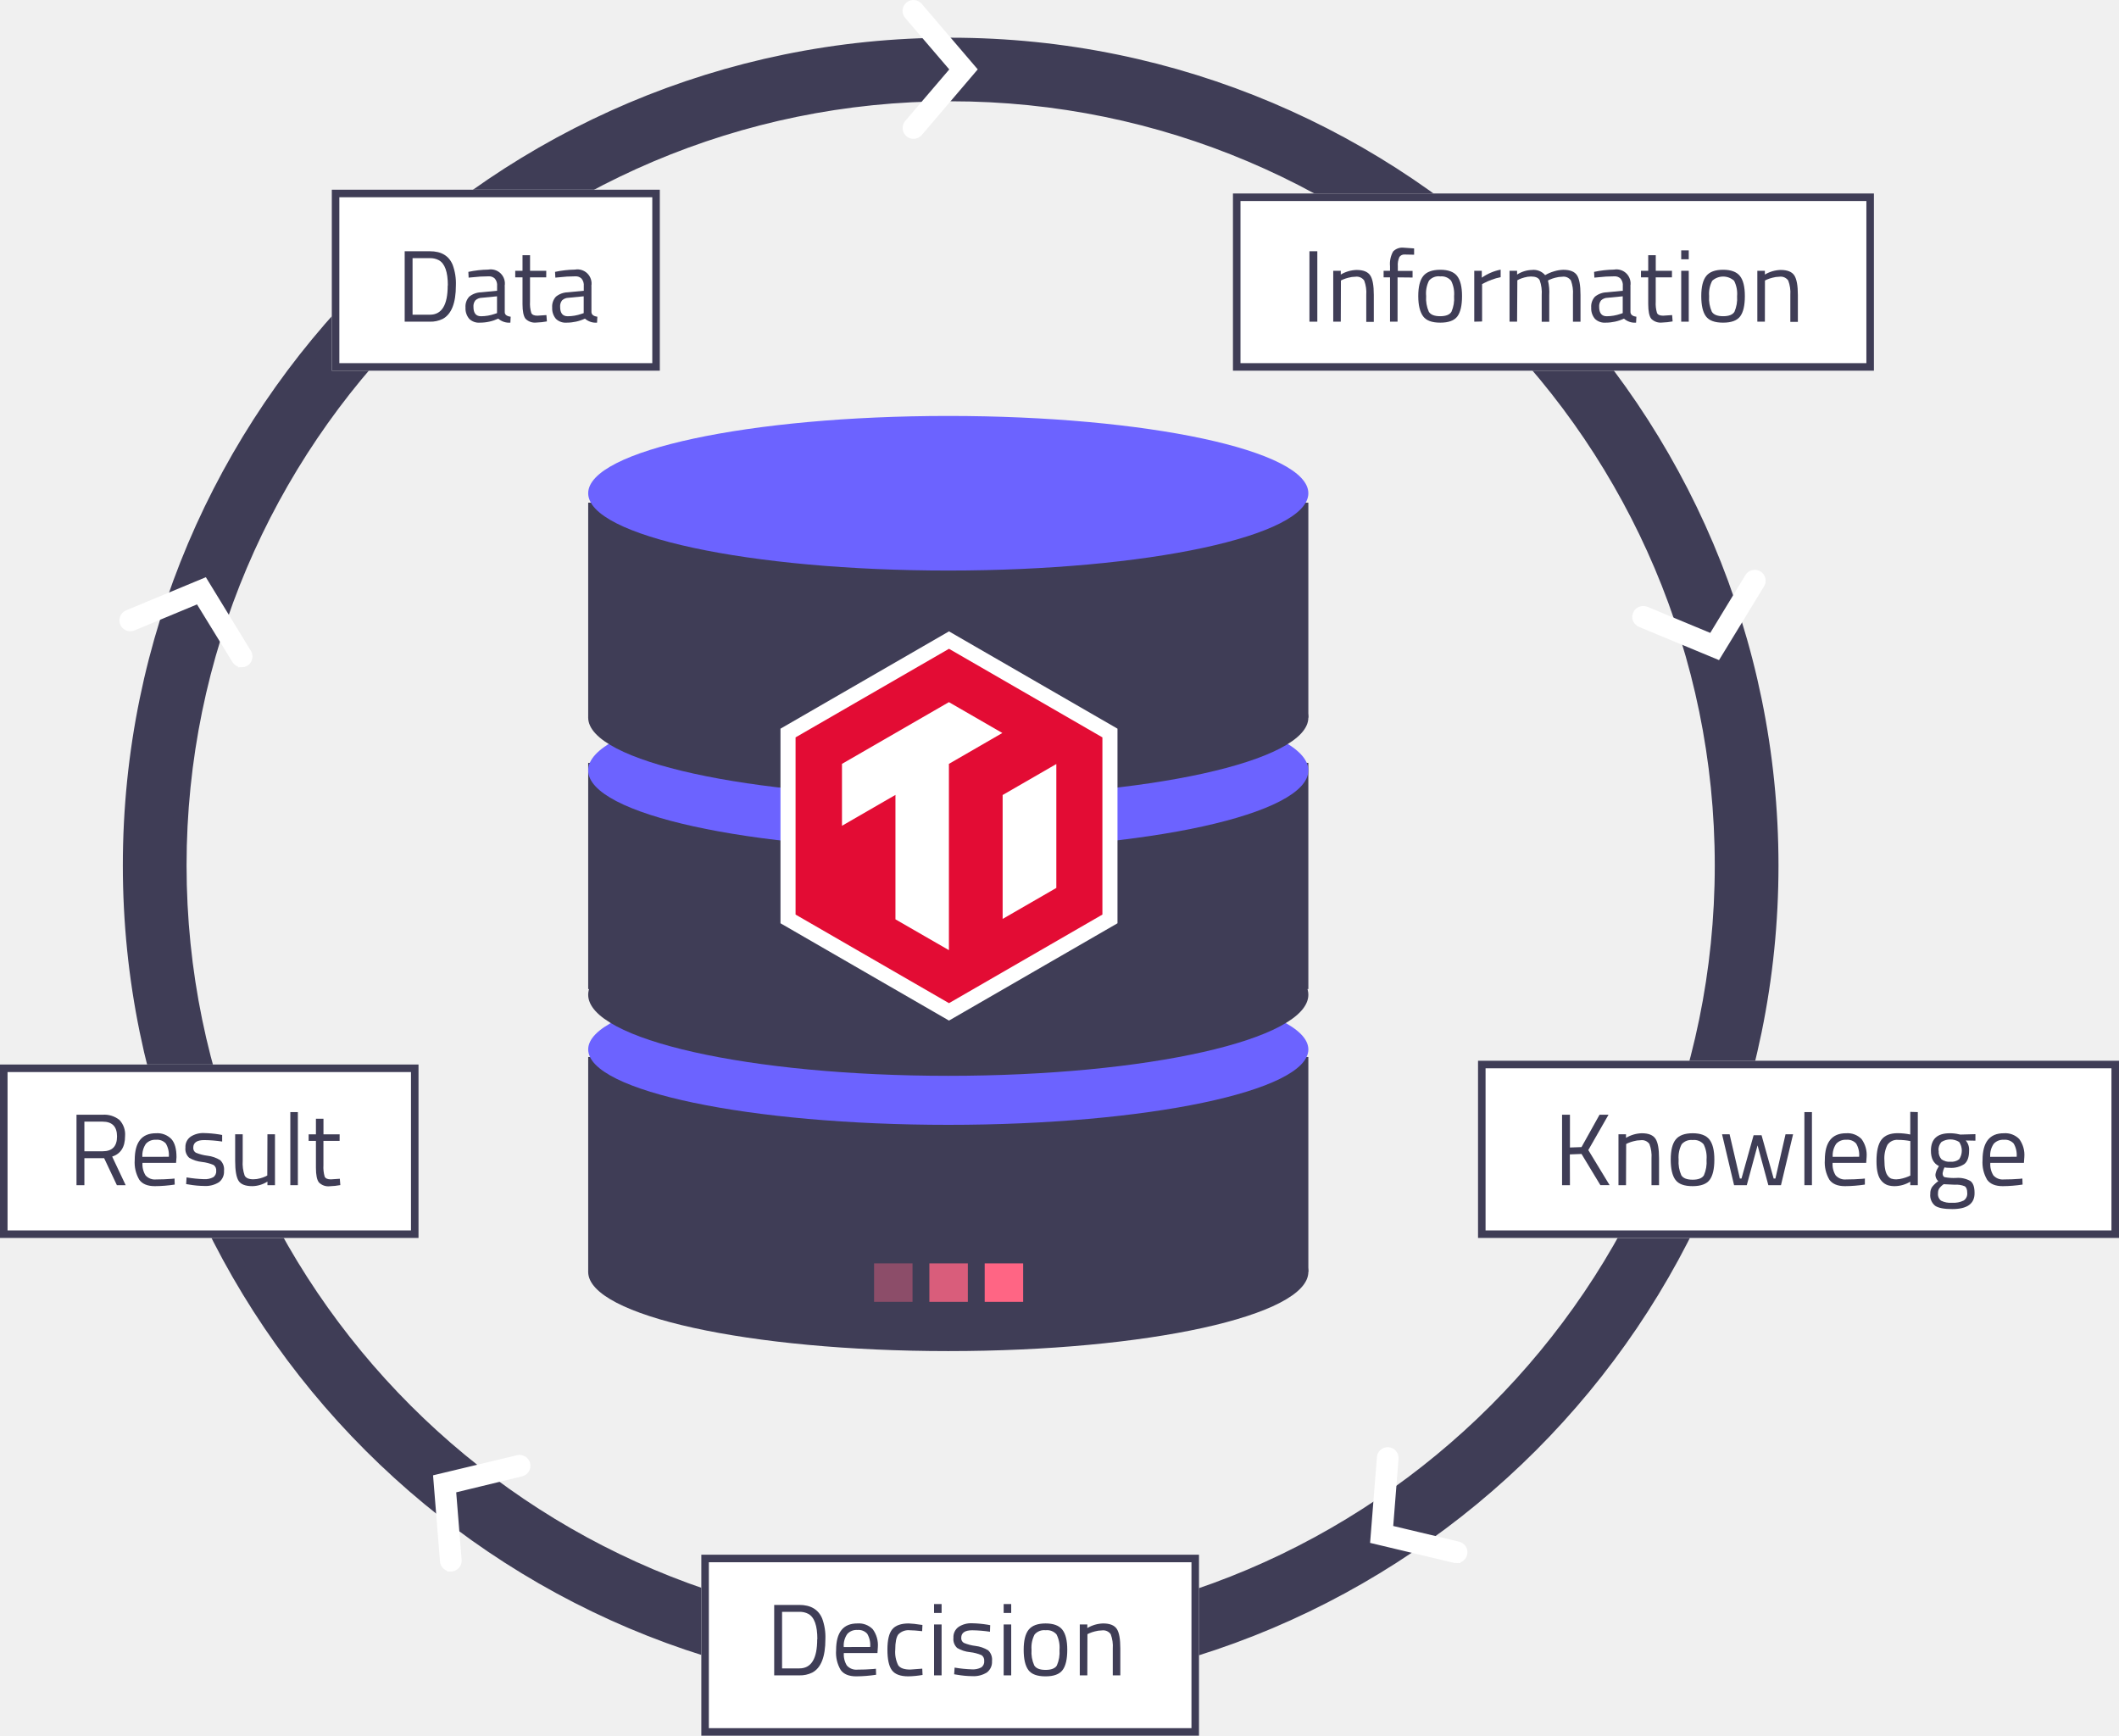
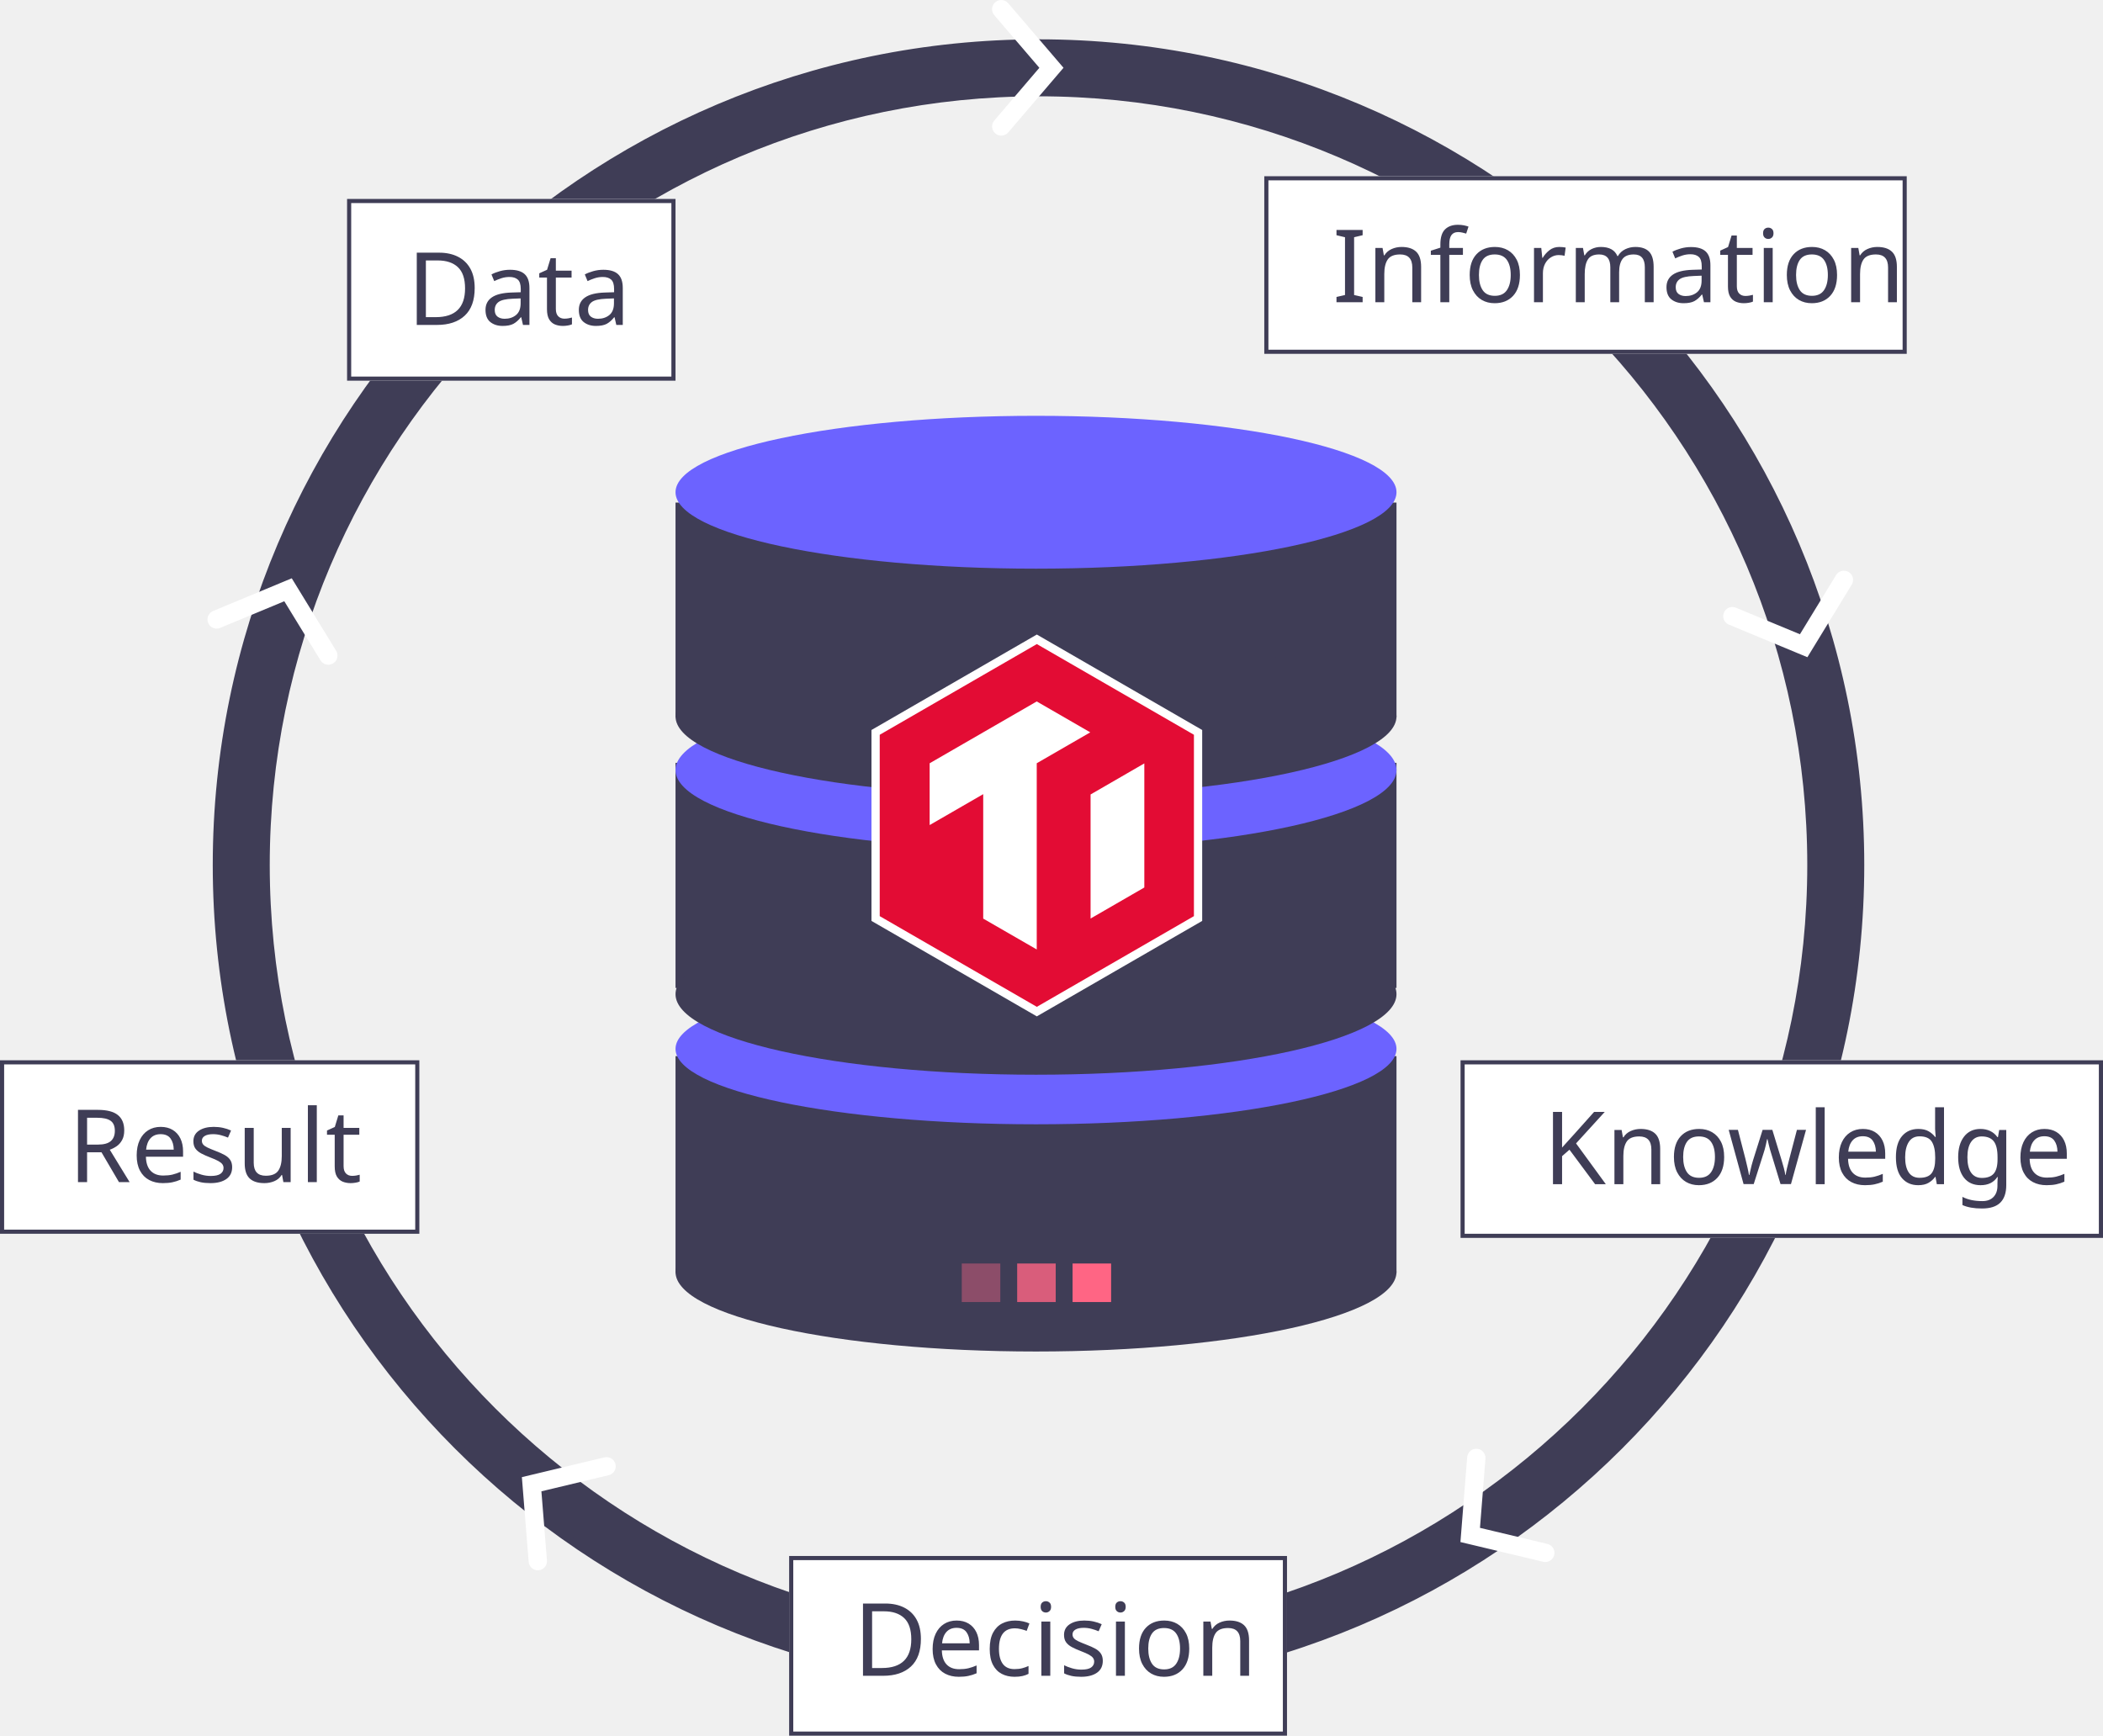
- <svg xmlns="http://www.w3.org/2000/svg" viewBox="0 0 562 460.31">
-   <defs>
-     <style>.cls-1,.cls-6{fill:#3f3d56;}.cls-1,.cls-4{stroke:#3f3d56;}.cls-1,.cls-12{stroke-width:4px;}.cls-11,.cls-2,.cls-3{fill:#fff;}.cls-11,.cls-12,.cls-2{stroke:#fff;}.cls-2,.cls-4{stroke-width:2px;}.cls-4{fill:none;}.cls-10,.cls-5,.cls-8{isolation:isolate;}.cls-7{fill:#6c63ff;}.cls-10,.cls-8,.cls-9{fill:#ff6584;}.cls-8{opacity:0.8;}.cls-10{opacity:0.4;}.cls-11{stroke-width:0.5px;}.cls-12{fill:#e30c34;}</style>
-   </defs>
-   <g id="Layer_2" data-name="Layer 2">
-     <g id="Layer_1-2" data-name="Layer 1">
-       <g id="Group_2138" data-name="Group 2138">
-         <path id="Path_10107" data-name="Path 10107" class="cls-1" d="M252.14,447.07c-120,0-217.56-97.6-217.56-217.56S132.17,12,252.14,12s217.55,97.6,217.55,217.55S372.1,447.07,252.14,447.07Zm0-422.21c-112.85,0-204.66,91.8-204.66,204.65s91.81,204.66,204.66,204.66,204.65-91.81,204.65-204.66S365,24.86,252.14,24.86Z" />
-         <path id="Path_10245" data-name="Path 10245" class="cls-2" d="M242.28,35.82a1.88,1.88,0,0,1-1.43-3.1l12.23-14.31L240.83,4.11a1.88,1.88,0,1,1,2.86-2.45h0L258,18.4,243.71,35.16A1.86,1.86,0,0,1,242.28,35.82Z" />
-         <path id="Path_10246" data-name="Path 10246" class="cls-2" d="M386.33,413.56a1.65,1.65,0,0,1-.44-.05l-21.45-5.11,1.75-22a1.88,1.88,0,0,1,3.74.3l-1.48,18.77,18.32,4.36a1.89,1.89,0,0,1-.44,3.72Z" />
-         <path id="Path_10247" data-name="Path 10247" class="cls-2" d="M119.56,415.76a1.88,1.88,0,0,1-1.87-1.73l-1.77-22,21.44-5.13a1.88,1.88,0,0,1,.88,3.66L119.93,395l1.51,18.77a1.89,1.89,0,0,1-1.73,2h-.15Z" />
-         <g id="Group_2042" data-name="Group 2042">
-           <path id="Path_10344" data-name="Path 10344" class="cls-2" d="M64.09,175.94a1.88,1.88,0,0,1-1.6-.9l-9.83-16-17.39,7.23a1.88,1.88,0,0,1-1.44-3.48h0l20.36-8.46,11.5,18.8a1.88,1.88,0,0,1-1.6,2.86Z" />
+ <svg xmlns="http://www.w3.org/2000/svg" width="1018" height="840.311" viewBox="0 0 1018 840.311">
+   <g id="Group_2379" data-name="Group 2379" transform="translate(-1162.281 -7879.689)">
+     <g id="Group_2355" data-name="Group 2355" transform="translate(1162 7880.691)">
+       <g id="Group_2092" data-name="Group 2092" transform="translate(0 0)">
+         <g id="Group_2059" data-name="Group 2059" transform="translate(101.77 0)">
+           <path id="Path_10107" data-name="Path 10107" d="M2606.849,986.446c-219.307,0-397.723-178.419-397.723-397.729S2387.542,190.99,2606.849,190.99s397.726,178.419,397.726,397.727S2826.159,986.446,2606.849,986.446Zm0-771.866c-206.3,0-374.133,167.838-374.133,374.137s167.838,374.14,374.133,374.14,374.136-167.838,374.136-374.14S2813.148,214.58,2606.849,214.58Z" transform="translate(-2205.628 -170.957)" fill="#3f3d56" stroke="#3f3d56" stroke-width="4" />
+           <path id="Path_10245" data-name="Path 10245" d="M2342.489,247.724a3.436,3.436,0,0,1-2.615-5.672l22.358-26.156-22.394-26.142a3.442,3.442,0,0,1,5.231-4.475l26.217,30.611L2345.1,246.522A3.44,3.44,0,0,1,2342.489,247.724Z" transform="translate(-1959.281 -184.074)" fill="#fff" stroke="#fff" stroke-width="2" />
+           <path id="Path_10246" data-name="Path 10246" d="M2457.322,479.022a3.488,3.488,0,0,1-.8-.1l-39.211-9.35L2420.5,429.4a3.438,3.438,0,1,1,6.854.542l-2.714,34.307,33.487,7.986a3.441,3.441,0,0,1-.8,6.787Z" transform="translate(-1810.782 275.211)" fill="#fff" stroke="#fff" stroke-width="2" />
+           <path id="Path_10247" data-name="Path 10247" d="M2267.111,480.439a3.441,3.441,0,0,1-3.424-3.163l-3.224-40.182,39.194-9.388a3.439,3.439,0,0,1,1.6,6.688l-33.471,8.018,2.754,34.31a3.439,3.439,0,0,1-3.151,3.7C2267.3,480.436,2267.2,480.439,2267.111,480.439Z" transform="translate(-2108.263 277.813)" fill="#fff" stroke="#fff" stroke-width="2" />
+           <g id="Group_2042" data-name="Group 2042" transform="translate(0 280.22)">
+             <path id="Path_10344" data-name="Path 10344" d="M2265.365,320.42a3.428,3.428,0,0,1-2.937-1.642l-17.971-29.351-31.782,13.22a3.439,3.439,0,1,1-2.635-6.352l37.215-15.479,21.037,34.374a3.435,3.435,0,0,1-2.926,5.231Z" transform="translate(-2207.918 -280.815)" fill="#fff" stroke="#fff" stroke-width="2" />
+           </g>
+           <path id="Path_10345" data-name="Path 10345" d="M2500.549,319.092l-37.222-15.439a3.44,3.44,0,1,1,2.636-6.355l31.787,13.185,17.941-29.377a3.442,3.442,0,0,1,5.875,3.589Z" transform="translate(-1727.537 -3.169)" fill="#fff" stroke="#fff" stroke-width="2" />
        </g>
-         <path id="Path_10345" data-name="Path 10345" class="cls-2" d="M455.51,173.81l-20.36-8.45a1.88,1.88,0,1,1,1.37-3.5l.07,0L454,169.1,463.79,153a1.88,1.88,0,0,1,3.21,2h0Z" />
-         <g id="Group_2137" data-name="Group 2137">
-           <g id="Rectangle_2567" data-name="Rectangle 2567">
-             <rect class="cls-3" x="88" y="50.31" width="87" height="48" />
-             <rect class="cls-4" x="89" y="51.31" width="85" height="46" />
+         <g id="Group_2060" data-name="Group 2060" transform="translate(168.19 95.629)">
+           <g id="Rectangle_2567" data-name="Rectangle 2567" transform="translate(0.091 -0.32)" fill="#fff" stroke="#3f3d56" stroke-width="2">
+             <rect width="159" height="88" stroke="none" />
+             <rect x="1" y="1" width="157" height="86" fill="none" />
          </g>
-           <g id="Data" class="cls-5">
-             <g class="cls-5">
-               <path class="cls-6" d="M114,85.31h-6.67V66.63H114c3.05,0,5.06,1.2,6.06,3.61a14.22,14.22,0,0,1,.85,5.46q0,7-3.5,8.88A7.28,7.28,0,0,1,114,85.31Zm4.78-9.61q0-5.39-2.4-6.7a4.84,4.84,0,0,0-2.38-.54h-4.58v15H114Q118.75,83.48,118.74,75.7Z" />
-               <path class="cls-6" d="M133.87,75.88V82.8c0,.67.58,1.07,1.57,1.19l-.08,1.58a4.35,4.35,0,0,1-3.21-1.07,11.55,11.55,0,0,1-4.86,1.07,3.67,3.67,0,0,1-2.83-1,4.27,4.27,0,0,1-1-3,3.82,3.82,0,0,1,1-2.9,5.2,5.2,0,0,1,3.13-1.15l4.25-.41V75.88a2.67,2.67,0,0,0-.6-2,2.16,2.16,0,0,0-1.62-.6,38.68,38.68,0,0,0-4.48.27l-.85.08-.07-1.53a26.82,26.82,0,0,1,5.26-.6,3.75,3.75,0,0,1,4.37,4.34Zm-8.3,5.51c0,1.66.68,2.48,2,2.48a11.17,11.17,0,0,0,3.63-.62l.62-.21V78.58l-4,.39a2.56,2.56,0,0,0-1.75.7A2.46,2.46,0,0,0,125.57,81.39Z" />
-               <path class="cls-6" d="M144.87,73.56h-4.3V80a8.57,8.57,0,0,0,.34,3c.22.48.76.72,1.61.72l2.4-.16.13,1.68a18.17,18.17,0,0,1-2.75.3,3.51,3.51,0,0,1-2.92-1c-.53-.68-.8-2-.8-3.91V73.56h-1.93V71.81h1.93V67.68h2v4.13h4.3Z" />
-               <path class="cls-6" d="M156.86,75.88V82.8c.06.67.58,1.07,1.57,1.19l-.08,1.58a4.35,4.35,0,0,1-3.21-1.07,11.54,11.54,0,0,1-4.85,1.07,3.69,3.69,0,0,1-2.84-1,4.27,4.27,0,0,1-1-3,3.81,3.81,0,0,1,1-2.9,5.2,5.2,0,0,1,3.13-1.15l4.25-.41V75.88a2.67,2.67,0,0,0-.6-2,2.16,2.16,0,0,0-1.62-.6,38.82,38.82,0,0,0-4.48.27l-.84.08-.08-1.53a26.82,26.82,0,0,1,5.26-.6,3.75,3.75,0,0,1,4.37,4.34Zm-8.3,5.51c0,1.66.68,2.48,2,2.48a11.17,11.17,0,0,0,3.63-.62l.62-.21V78.58l-4,.39a2.56,2.56,0,0,0-1.75.7A2.46,2.46,0,0,0,148.56,81.39Z" />
+           <text id="Data" transform="translate(29.091 60.68)" fill="#3f3d56" font-size="49" font-family="Titillium Web">
+             <tspan x="0" y="0">Data</tspan>
+           </text>
+         </g>
+         <g id="Group_2067" data-name="Group 2067" transform="translate(612.431 84.66)">
+           <g id="Rectangle_2567-2" data-name="Rectangle 2567" transform="translate(-0.15 -0.351)" fill="#fff" stroke="#3f3d56" stroke-width="2">
+             <rect width="311" height="86" stroke="none" />
+             <rect x="1" y="1" width="309" height="84" fill="none" />
+           </g>
+           <text id="Information" transform="translate(32.85 60.649)" fill="#3f3d56" font-size="49" font-family="Titillium Web">
+             <tspan x="0" y="0">Information</tspan>
+           </text>
+         </g>
+         <g id="Group_2069" data-name="Group 2069" transform="translate(382.084 751.936)">
+           <g id="Rectangle_2568" data-name="Rectangle 2568" transform="translate(0.197 0.373)" fill="#fff" stroke="#3f3d56" stroke-width="2">
+             <rect width="241" height="87" stroke="none" />
+             <rect x="1" y="1" width="239" height="85" fill="none" />
+           </g>
+           <text id="Decision" transform="translate(31.197 58.373)" fill="#3f3d56" font-size="49" font-family="Titillium Web">
+             <tspan x="0" y="0">Decision</tspan>
+           </text>
+         </g>
+         <g id="Group_2091" data-name="Group 2091" transform="translate(0 512.448)">
+           <g id="Rectangle_2569" data-name="Rectangle 2569" transform="translate(0.281 -0.139)" fill="#fff" stroke="#3f3d56" stroke-width="2">
+             <rect width="203" height="84" stroke="none" />
+             <rect x="1" y="1" width="201" height="82" fill="none" />
+           </g>
+           <text id="Result" transform="translate(33.281 58.861)" fill="#3f3d56" font-size="49" font-family="Titillium Web">
+             <tspan x="0" y="0">Result</tspan>
+           </text>
+         </g>
+         <g id="Group_2088" data-name="Group 2088" transform="translate(327.241 199.833)">
+           <g id="Group_2072" data-name="Group 2072" transform="translate(0 0)">
+             <g id="Group_2070" data-name="Group 2070" transform="translate(0)">
+               <g id="Group_1275" data-name="Group 1275">
+                 <rect id="Rectangle_2036" data-name="Rectangle 2036" width="349" height="105" transform="translate(0.04 310.476)" fill="#3f3d56" />
+                 <ellipse id="Ellipse_223" data-name="Ellipse 223" cx="174.5" cy="36.5" rx="174.5" ry="36.5" transform="translate(0.04 270.476)" fill="#6c63ff" />
+                 <ellipse id="Ellipse_224" data-name="Ellipse 224" cx="174.5" cy="38.5" rx="174.5" ry="38.5" transform="translate(0.04 376.476)" fill="#3f3d56" />
+                 <rect id="Rectangle_2036-2" data-name="Rectangle 2036" width="349" height="109" transform="translate(0.04 168.476)" fill="#3f3d56" />
+                 <ellipse id="Ellipse_223-2" data-name="Ellipse 223" cx="174.5" cy="38.5" rx="174.5" ry="38.5" transform="translate(0.04 133.476)" fill="#6c63ff" />
+                 <ellipse id="Ellipse_224-2" data-name="Ellipse 224" cx="174.5" cy="39" rx="174.5" ry="39" transform="translate(0.04 241.476)" fill="#3f3d56" />
+                 <rect id="Rectangle_2036-3" data-name="Rectangle 2036" width="349" height="104" transform="translate(0.04 42.476)" fill="#3f3d56" />
+                 <ellipse id="Ellipse_223-3" data-name="Ellipse 223" cx="174.5" cy="37" rx="174.5" ry="37" transform="translate(0.04 0.476)" fill="#6c63ff" />
+                 <ellipse id="Ellipse_224-3" data-name="Ellipse 224" cx="174.5" cy="38.5" rx="174.5" ry="38.5" transform="translate(0.04 107.476)" fill="#3f3d56" />
+               </g>
+               <g id="Group_1276" data-name="Group 1276" transform="translate(138.604 142.089)">
+                 <rect id="Rectangle_2037" data-name="Rectangle 2037" width="18.656" height="18.656" transform="translate(26.819)" fill="#ff6584" opacity="0.8" />
+                 <rect id="Rectangle_2038" data-name="Rectangle 2038" width="18.656" height="18.656" transform="translate(53.636)" fill="#ff6584" />
+                 <rect id="Rectangle_2039" data-name="Rectangle 2039" width="18.656" height="18.656" fill="#ff6584" opacity="0.4" />
+               </g>
+               <g id="Group_1278" data-name="Group 1278" transform="translate(138.604 410.873)">
+                 <rect id="Rectangle_2037-2" data-name="Rectangle 2037" width="18.656" height="18.656" transform="translate(26.819 0)" fill="#ff6584" opacity="0.8" />
+                 <rect id="Rectangle_2038-2" data-name="Rectangle 2038" width="18.656" height="18.656" transform="translate(53.636 0)" fill="#ff6584" />
+                 <rect id="Rectangle_2039-2" data-name="Rectangle 2039" width="18.656" height="18.656" transform="translate(0 0)" fill="#ff6584" opacity="0.4" />
+               </g>
+             </g>
+           </g>
+           <g id="Group_2074" data-name="Group 2074" transform="translate(150.275 170.467)">
+             <g id="Group_2073" data-name="Group 2073">
+               <path id="Path_10350" data-name="Path 10350" d="M4676.051,1746.625l-16.263,9.389v9.386l8.133-4.7v18.9l8.13,4.689h0v-28.282l8.128-4.693Z" transform="translate(-4651.66 -1737.238)" fill="#fff" />
+               <path id="Path_10351" data-name="Path 10351" d="M4767.788,1792.849v18.917l8.13-4.694v-18.9l-.011-.007Z" transform="translate(-4735.271 -1769.395)" fill="#fff" />
+               <path id="Path_10352" data-name="Path 10352" d="M4648.244,1761.523l-24.455-14.118v-28.236l24.455-14.117,24.451,14.117v28.236Zm-23.132-14.881L4648.244,1760l23.13-13.355v-26.708l-23.13-13.355-23.132,13.355Z" transform="translate(-4623.789 -1705.052)" fill="#fff" />
+               <path id="Path_10353" data-name="Path 10353" d="M4648.244,1761.523l-24.455-14.118v-28.236l24.455-14.117,24.451,14.117v28.236Zm-23.132-14.881L4648.244,1760l23.13-13.355v-26.708l-23.13-13.355-23.132,13.355Z" transform="translate(-4623.789 -1705.052)" fill="#fff" stroke="#fff" stroke-width="0.5" />
            </g>
          </g>
        </g>
-         <g id="Group_2136" data-name="Group 2136">
-           <g id="Rectangle_2567-2" data-name="Rectangle 2567-2">
-             <rect class="cls-3" x="327" y="51.31" width="170" height="47" />
-             <rect class="cls-4" x="328" y="52.31" width="168" height="45" />
+         <g id="Group_2112" data-name="Group 2112" transform="translate(707.495 512.448)">
+           <g id="Rectangle_2567-3" data-name="Rectangle 2567" transform="translate(-0.214 -0.138)" fill="#fff" stroke="#3f3d56" stroke-width="2">
+             <rect width="311" height="86" stroke="none" />
+             <rect x="1" y="1" width="309" height="84" fill="none" />
          </g>
-           <g id="Information" class="cls-5">
-             <g class="cls-5">
-               <path class="cls-6" d="M347.29,85.31V66.63h2.09V85.31Z" />
-               <path class="cls-6" d="M355.6,85.31h-2V71.81h2v1a8.67,8.67,0,0,1,4.18-1.22c1.8,0,3,.49,3.64,1.46s.94,2.7.94,5.18v7.13h-2V78.23a9.07,9.07,0,0,0-.55-3.84,2.44,2.44,0,0,0-2.36-1,7.15,7.15,0,0,0-1.83.26,10,10,0,0,0-1.47.49l-.51.25Z" />
-               <path class="cls-6" d="M370.66,73.56V85.31h-2V73.56h-1.7V71.81h1.7V70.6a6.73,6.73,0,0,1,.82-3.91,3.4,3.4,0,0,1,2.84-1l2.73.19,0,1.67c-1,0-1.84-.05-2.5-.05a1.55,1.55,0,0,0-1.4.65,5.12,5.12,0,0,0-.42,2.51v1.19h3.91v1.75Z" />
-               <path class="cls-6" d="M376.15,78.53q0-3.7,1.33-5.34T382,71.54c2.09,0,3.58.55,4.45,1.65s1.31,2.87,1.31,5.34-.41,4.26-1.23,5.37-2.34,1.67-4.54,1.67-3.71-.55-4.54-1.67S376.15,81,376.15,78.53Zm2.09,0a8.68,8.68,0,0,0,.71,4.14c.48.79,1.48,1.19,3,1.19s2.52-.39,3-1.17a8.7,8.7,0,0,0,.7-4.14,7.63,7.63,0,0,0-.78-4.09A3.31,3.31,0,0,0,382,73.3,3.36,3.36,0,0,0,379,74.42,7.46,7.46,0,0,0,378.24,78.49Z" />
-               <path class="cls-6" d="M391,85.31V71.81h2v1.83A13.09,13.09,0,0,1,398,71.51v2a14.7,14.7,0,0,0-2.37.67,15,15,0,0,0-1.88.82l-.67.34v9.92Z" />
-               <path class="cls-6" d="M402.36,85.31h-2V71.81h2v1a7.65,7.65,0,0,1,3.94-1.22,4,4,0,0,1,3.5,1.38,10.08,10.08,0,0,1,2.32-1,8.93,8.93,0,0,1,2.5-.42c1.8,0,3,.49,3.63,1.45s.93,2.69.93,5.19v7.13h-2V78.23a9.28,9.28,0,0,0-.54-3.84,2.35,2.35,0,0,0-2.3-1,7.1,7.1,0,0,0-1.84.26,9.21,9.21,0,0,0-1.45.49l-.5.25a13.46,13.46,0,0,1,.34,3.94v7h-2v-7a9.78,9.78,0,0,0-.53-4c-.35-.69-1.12-1-2.32-1a6.41,6.41,0,0,0-1.76.26,8.87,8.87,0,0,0-1.39.49l-.46.25Z" />
-               <path class="cls-6" d="M432.43,75.88V82.8c.06.67.58,1.07,1.57,1.19l-.08,1.58a4.35,4.35,0,0,1-3.21-1.07,11.54,11.54,0,0,1-4.85,1.07,3.69,3.69,0,0,1-2.84-1,4.27,4.27,0,0,1-1-3,3.82,3.82,0,0,1,1-2.9,5.2,5.2,0,0,1,3.13-1.15l4.25-.41V75.88a2.67,2.67,0,0,0-.6-2,2.16,2.16,0,0,0-1.62-.6,38.82,38.82,0,0,0-4.48.27l-.84.08-.08-1.53a26.82,26.82,0,0,1,5.26-.6,3.75,3.75,0,0,1,4.37,4.34Zm-8.3,5.51c0,1.66.68,2.48,2,2.48a11.17,11.17,0,0,0,3.63-.62l.62-.21V78.58l-4,.39a2.56,2.56,0,0,0-1.75.7A2.46,2.46,0,0,0,424.13,81.39Z" />
-               <path class="cls-6" d="M443.43,73.56h-4.3V80a8.57,8.57,0,0,0,.34,3c.22.48.76.72,1.61.72l2.4-.16.13,1.68a18.17,18.17,0,0,1-2.75.3,3.51,3.51,0,0,1-2.92-1c-.53-.68-.8-2-.8-3.91V73.56h-1.92V71.81h1.92V67.68h2v4.13h4.3Z" />
-               <path class="cls-6" d="M445.89,68.76V66.4h2v2.36Zm0,16.55V71.81h2v13.5Z" />
-               <path class="cls-6" d="M451.21,78.53q0-3.7,1.32-5.34c.88-1.1,2.38-1.65,4.47-1.65s3.58.55,4.46,1.65,1.31,2.87,1.31,5.34-.41,4.26-1.24,5.37-2.34,1.67-4.54,1.67-3.71-.55-4.54-1.67S451.21,81,451.21,78.53Zm2.08,0a8.53,8.53,0,0,0,.72,4.14c.48.79,1.48,1.19,3,1.19s2.51-.39,3-1.17a8.83,8.83,0,0,0,.7-4.14,7.62,7.62,0,0,0-.79-4.09,4.33,4.33,0,0,0-5.81,0A7.45,7.45,0,0,0,453.29,78.49Z" />
-               <path class="cls-6" d="M468.08,85.31h-2V71.81h2v1a8.61,8.61,0,0,1,4.18-1.22c1.8,0,3,.49,3.63,1.46s.94,2.7.94,5.18v7.13h-2V78.23a9,9,0,0,0-.56-3.84,2.43,2.43,0,0,0-2.36-1,7,7,0,0,0-1.82.26,9.21,9.21,0,0,0-1.47.49l-.52.25Z" />
-             </g>
-           </g>
+           <text id="Knowledge" transform="translate(39.786 59.862)" fill="#3f3d56" font-size="49" font-family="Titillium Web">
+             <tspan x="0" y="0">Knowledge</tspan>
+           </text>
        </g>
-         <g id="Rectangle_2568" data-name="Rectangle 2568">
-           <rect class="cls-3" x="186" y="412.31" width="132" height="48" />
-           <rect class="cls-4" x="187" y="413.31" width="130" height="46" />
+         <g id="Group_2113" data-name="Group 2113" transform="translate(424.132 308.509)">
+           <path id="Path_10363" data-name="Path 10363" d="M3522.783,1918.571v90.121l78.047,45.061,78.047-45.061v-90.121l-78.047-45.061Z" transform="translate(-3522.783 -1873.51)" fill="#e30c34" stroke="#fff" stroke-width="4" />
+           <path id="Path_10364" data-name="Path 10364" d="M3610.825,1915.141l-51.835,29.927v29.921l25.926-14.968v60.252l25.912,14.94h0V1945.06l25.91-14.959Z" transform="translate(-3532.824 -1885.056)" fill="#fff" />
+           <path id="Path_10365" data-name="Path 10365" d="M3666.78,1971.686v60.063l26.02-15.021v-60.078Z" transform="translate(-3562.719 -1896.568)" fill="#fff" />
        </g>
-         <g id="Decision" class="cls-5">
-           <g class="cls-5">
-             <path class="cls-6" d="M212,444.31h-6.67V425.63H212c3,0,5.06,1.2,6.06,3.61a14.22,14.22,0,0,1,.85,5.46q0,7.05-3.5,8.88A7.28,7.28,0,0,1,212,444.31Zm4.78-9.61q0-5.38-2.4-6.7a4.84,4.84,0,0,0-2.38-.54h-4.58v15H212Q216.75,442.48,216.74,434.7Z" />
-             <path class="cls-6" d="M231.53,442.63l.78-.08.05,1.6a36.59,36.59,0,0,1-5.26.42c-1.94,0-3.32-.56-4.13-1.69a8.94,8.94,0,0,1-1.22-5.24q0-7.11,5.64-7.1a5.16,5.16,0,0,1,4.08,1.53,7.08,7.08,0,0,1,1.35,4.79l-.1,1.53H223.8a5.54,5.54,0,0,0,.81,3.32,3.34,3.34,0,0,0,2.83,1.08C228.78,442.79,230.14,442.74,231.53,442.63Zm-.74-5.85a5.9,5.9,0,0,0-.79-3.51,3.08,3.08,0,0,0-2.59-1,3.31,3.31,0,0,0-2.7,1.07,5.36,5.36,0,0,0-.93,3.46Z" />
-             <path class="cls-6" d="M241,430.54a24.17,24.17,0,0,1,3,.32l.65.08-.08,1.65c-1.44-.16-2.5-.24-3.19-.24a3.74,3.74,0,0,0-3.12,1.09c-.55.73-.82,2.08-.82,4.05a7.87,7.87,0,0,0,.77,4.12c.51.77,1.58,1.16,3.2,1.16l3.19-.24.08,1.67a24.81,24.81,0,0,1-3.76.37c-2.11,0-3.56-.54-4.36-1.61s-1.2-2.9-1.2-5.47.43-4.36,1.29-5.4S239,430.54,241,430.54Z" />
-             <path class="cls-6" d="M247.73,427.76V425.4h2v2.36Zm0,16.55v-13.5h2v13.5Z" />
-             <path class="cls-6" d="M257.88,432.35q-2.94,0-2.94,2a1.42,1.42,0,0,0,.68,1.34,11.35,11.35,0,0,0,3.07.81,8.28,8.28,0,0,1,3.41,1.18,3.4,3.4,0,0,1,1,2.84,3.49,3.49,0,0,1-1.33,3,6.56,6.56,0,0,1-3.9,1,24.68,24.68,0,0,1-4-.37l-.81-.13.12-1.77a33.86,33.86,0,0,0,4.64.47,4.7,4.7,0,0,0,2.39-.5,1.82,1.82,0,0,0,.82-1.68,1.69,1.69,0,0,0-.7-1.59,11,11,0,0,0-3.08-.8,8.28,8.28,0,0,1-3.38-1.1,3.17,3.17,0,0,1-1-2.7,3.29,3.29,0,0,1,1.39-2.91,6.07,6.07,0,0,1,3.48-.95,29.76,29.76,0,0,1,4.12.37l.76.14-.06,1.74A34.92,34.92,0,0,0,257.88,432.35Z" />
-             <path class="cls-6" d="M266.19,427.76V425.4h2v2.36Zm0,16.55v-13.5h2v13.5Z" />
-             <path class="cls-6" d="M271.5,437.53q0-3.7,1.33-5.34t4.47-1.65c2.09,0,3.58.55,4.45,1.65s1.31,2.87,1.31,5.34-.41,4.26-1.24,5.37-2.33,1.67-4.53,1.67-3.71-.55-4.54-1.67S271.5,440,271.5,437.53Zm2.08,0a8.53,8.53,0,0,0,.72,4.14c.48.79,1.48,1.19,3,1.19s2.52-.39,3-1.17a8.7,8.7,0,0,0,.7-4.14,7.63,7.63,0,0,0-.78-4.09,3.31,3.31,0,0,0-2.9-1.12,3.35,3.35,0,0,0-2.92,1.12A7.45,7.45,0,0,0,273.58,437.49Z" />
-             <path class="cls-6" d="M288.38,444.31h-2v-13.5h2v.95a8.64,8.64,0,0,1,4.18-1.22c1.8,0,3,.49,3.64,1.46s.93,2.7.93,5.18v7.13h-2v-7.08a9.07,9.07,0,0,0-.55-3.84,2.44,2.44,0,0,0-2.36-1,7.15,7.15,0,0,0-1.83.26,9.21,9.21,0,0,0-1.47.49l-.51.25Z" />
-           </g>
-         </g>
-         <g id="Group_2135" data-name="Group 2135">
-           <g id="Rectangle_2569" data-name="Rectangle 2569">
-             <rect class="cls-3" y="282.31" width="111" height="46" />
-             <rect class="cls-4" x="1" y="283.31" width="109" height="44" />
-           </g>
-           <g id="Result" class="cls-5">
-             <g class="cls-5">
-               <path class="cls-6" d="M22.38,307.15v7.16H20.29V295.63H27.2A6.45,6.45,0,0,1,31.67,297a5.57,5.57,0,0,1,1.5,4.3q0,4.32-3.42,5.43l3.58,7.58H31l-3.38-7.16Zm4.85-1.83q3.81,0,3.81-3.93t-3.84-3.93H22.38v7.86Z" />
-               <path class="cls-6" d="M45.51,312.63l.78-.08.05,1.6a36.48,36.48,0,0,1-5.26.42c-1.94,0-3.32-.56-4.13-1.69a9,9,0,0,1-1.22-5.24q0-7.11,5.64-7.1a5.16,5.16,0,0,1,4.08,1.53q1.36,1.51,1.36,4.79l-.11,1.53H37.79a5.54,5.54,0,0,0,.81,3.32,3.31,3.31,0,0,0,2.82,1.08C42.76,312.79,44.13,312.74,45.51,312.63Zm-.73-5.85a6,6,0,0,0-.79-3.51,3.1,3.1,0,0,0-2.6-1,3.32,3.32,0,0,0-2.7,1.07,5.48,5.48,0,0,0-.93,3.46Z" />
-               <path class="cls-6" d="M54.2,302.35q-2.94,0-2.94,2a1.43,1.43,0,0,0,.67,1.34,11.58,11.58,0,0,0,3.08.81,8.17,8.17,0,0,1,3.4,1.18,3.38,3.38,0,0,1,1,2.84,3.49,3.49,0,0,1-1.33,3,6.56,6.56,0,0,1-3.9,1,24.68,24.68,0,0,1-4-.37l-.81-.13.11-1.77a34.12,34.12,0,0,0,4.65.47,4.7,4.7,0,0,0,2.39-.5,1.82,1.82,0,0,0,.82-1.68,1.69,1.69,0,0,0-.7-1.59,11,11,0,0,0-3.08-.8,8.28,8.28,0,0,1-3.38-1.1,3.17,3.17,0,0,1-1-2.7,3.29,3.29,0,0,1,1.39-2.91,6.07,6.07,0,0,1,3.48-.95,29.76,29.76,0,0,1,4.12.37l.75.14,0,1.74A34.92,34.92,0,0,0,54.2,302.35Z" />
-               <path class="cls-6" d="M70.93,300.81h2v13.5h-2v-.95a7.71,7.71,0,0,1-4,1.21c-1.84,0-3.06-.47-3.66-1.43s-.9-2.71-.9-5.28v-7.05h2v7a10,10,0,0,0,.51,3.94c.34.67,1.12,1,2.32,1a6.71,6.71,0,0,0,1.81-.26,8.72,8.72,0,0,0,1.41-.5l.47-.25Z" />
-               <path class="cls-6" d="M77,314.31V294.93h2v19.38Z" />
-               <path class="cls-6" d="M90.07,302.56H85.78V309a8.9,8.9,0,0,0,.33,3.05q.35.72,1.62.72l2.4-.16.13,1.68a18.15,18.15,0,0,1-2.76.3,3.5,3.5,0,0,1-2.91-1c-.54-.68-.8-2-.8-3.91v-7.11H81.86v-1.75h1.93v-4.13h2v4.13h4.29Z" />
-             </g>
-           </g>
-         </g>
-         <g id="Group_2072" data-name="Group 2072">
-           <g id="Group_2070" data-name="Group 2070">
-             <g id="Group_1275" data-name="Group 1275">
-               <rect id="Rectangle_2036" data-name="Rectangle 2036" class="cls-6" x="156" y="280.31" width="191" height="57" />
-               <ellipse id="Ellipse_223" data-name="Ellipse 223" class="cls-7" cx="251.5" cy="278.31" rx="95.5" ry="20" />
-               <ellipse id="Ellipse_224" data-name="Ellipse 224" class="cls-6" cx="251.5" cy="337.31" rx="95.5" ry="21" />
-               <rect id="Rectangle_2036-2" data-name="Rectangle 2036-2" class="cls-6" x="156" y="202.31" width="191" height="60" />
-               <ellipse id="Ellipse_223-2" data-name="Ellipse 223-2" class="cls-7" cx="251.5" cy="204.31" rx="95.5" ry="21" />
-               <ellipse id="Ellipse_224-2" data-name="Ellipse 224-2" class="cls-6" cx="251.5" cy="263.81" rx="95.5" ry="21.5" />
-               <rect id="Rectangle_2036-3" data-name="Rectangle 2036-3" class="cls-6" x="156" y="133.31" width="191" height="57" />
-               <ellipse id="Ellipse_223-3" data-name="Ellipse 223-3" class="cls-7" cx="251.5" cy="130.81" rx="95.5" ry="20.5" />
-               <ellipse id="Ellipse_224-3" data-name="Ellipse 224-3" class="cls-6" cx="251.5" cy="190.31" rx="95.5" ry="21" />
-             </g>
-             <g id="Group_1276" data-name="Group 1276">
-               <rect id="Rectangle_2037" data-name="Rectangle 2037" class="cls-8" x="246.49" y="188.03" width="10.2" height="10.2" />
-               <rect id="Rectangle_2038" data-name="Rectangle 2038" class="cls-9" x="261.16" y="188.03" width="10.2" height="10.2" />
-               <rect id="Rectangle_2039" data-name="Rectangle 2039" class="cls-10" x="231.82" y="188.03" width="10.2" height="10.2" />
-             </g>
-             <g id="Group_1278" data-name="Group 1278">
-               <rect id="Rectangle_2037-2" data-name="Rectangle 2037-2" class="cls-8" x="246.49" y="335.05" width="10.2" height="10.2" />
-               <rect id="Rectangle_2038-2" data-name="Rectangle 2038-2" class="cls-9" x="261.16" y="335.05" width="10.2" height="10.2" />
-               <rect id="Rectangle_2039-2" data-name="Rectangle 2039-2" class="cls-10" x="231.82" y="335.05" width="10.2" height="10.2" />
-             </g>
-           </g>
-         </g>
-         <g id="Group_2074" data-name="Group 2074">
-           <g id="Group_2073" data-name="Group 2073">
-             <path id="Path_10350" data-name="Path 10350" class="cls-3" d="M251.54,208.69l-8.9,5.13V219l4.45-2.57v10.34l4.45,2.56h0V213.82l4.45-2.56Z" />
-             <path id="Path_10351" data-name="Path 10351" class="cls-3" d="M256,216.38v10.35l4.44-2.57V213.82h0Z" />
-             <path id="Path_10352" data-name="Path 10352" class="cls-3" d="M251.58,234.44l-13.38-7.72V211.28l13.38-7.73L265,211.28v15.44Zm-12.65-8.14,12.65,7.31,12.65-7.31V211.69l-12.65-7.3-12.65,7.3Z" />
-             <path id="Path_10353" data-name="Path 10353" class="cls-11" d="M251.58,234.44l-13.38-7.72V211.28l13.38-7.73L265,211.28v15.44Zm-12.65-8.14,12.65,7.31,12.65-7.31V211.69l-12.65-7.3-12.65,7.3Z" />
-           </g>
-         </g>
-         <g id="Group_2134" data-name="Group 2134">
-           <g id="Rectangle_2567-3" data-name="Rectangle 2567-3">
-             <rect class="cls-3" x="392" y="281.31" width="170" height="47" />
-             <rect class="cls-4" x="393" y="282.31" width="168" height="45" />
-           </g>
-           <g id="Knowledge" class="cls-5">
-             <g class="cls-5">
-               <path class="cls-6" d="M416.38,314.31h-2.09V295.63h2.09v8.69l3.07-.11,4.78-8.58h2.38L421.25,305l5.65,9.3h-2.45l-5-8.27-3.1.12Z" />
-               <path class="cls-6" d="M431.25,314.31h-2v-13.5h2v.95a8.64,8.64,0,0,1,4.18-1.22c1.8,0,3,.49,3.64,1.46s.94,2.7.94,5.18v7.13h-2v-7.08a9.07,9.07,0,0,0-.55-3.84,2.44,2.44,0,0,0-2.36-1,7.15,7.15,0,0,0-1.83.26,9.57,9.57,0,0,0-1.47.49l-.51.25Z" />
-               <path class="cls-6" d="M443.11,307.53q0-3.7,1.33-5.34t4.47-1.65c2.09,0,3.58.55,4.45,1.65s1.32,2.87,1.32,5.34-.42,4.26-1.24,5.37-2.34,1.67-4.54,1.67-3.71-.55-4.54-1.67S443.11,310,443.11,307.53Zm2.09,0a8.68,8.68,0,0,0,.71,4.14c.48.79,1.48,1.19,3,1.19s2.52-.39,3-1.17a8.7,8.7,0,0,0,.7-4.14,7.63,7.63,0,0,0-.78-4.09,3.31,3.31,0,0,0-2.9-1.12,3.36,3.36,0,0,0-2.92,1.12A7.46,7.46,0,0,0,445.2,307.49Z" />
-               <path class="cls-6" d="M456.72,300.81h2l2.73,11.74h.43l3.21-11.48h2.11l3.21,11.48h.46l2.69-11.74h2l-3.21,13.5H469l-2.86-10.56-2.86,10.56h-3.37Z" />
-               <path class="cls-6" d="M478.56,314.31V294.93h2v19.38Z" />
-               <path class="cls-6" d="M493.82,312.63l.78-.08,0,1.6a36.59,36.59,0,0,1-5.26.42c-1.94,0-3.32-.56-4.14-1.69a9,9,0,0,1-1.22-5.24q0-7.11,5.65-7.1a5.16,5.16,0,0,1,4.08,1.53,7.08,7.08,0,0,1,1.35,4.79l-.11,1.53h-8.91a5.54,5.54,0,0,0,.81,3.32,3.31,3.31,0,0,0,2.82,1.08C491.06,312.79,492.43,312.74,493.82,312.63Zm-.74-5.85a5.9,5.9,0,0,0-.79-3.51,3.08,3.08,0,0,0-2.59-1,3.34,3.34,0,0,0-2.71,1.07,5.43,5.43,0,0,0-.92,3.46Z" />
-               <path class="cls-6" d="M508.64,294.93v19.38h-2v-.92a8.23,8.23,0,0,1-4.1,1.18,6.3,6.3,0,0,1-1.89-.26,3.78,3.78,0,0,1-1.51-1c-1-1-1.46-2.77-1.46-5.38s.43-4.51,1.31-5.67,2.32-1.74,4.33-1.74a17.21,17.21,0,0,1,3.32.35v-6Zm-7,17.65a3.67,3.67,0,0,0,1.26.19,6.72,6.72,0,0,0,1.72-.26,10.38,10.38,0,0,0,1.5-.5l.54-.25v-9.15a17,17,0,0,0-3.2-.31,3.11,3.11,0,0,0-2.87,1.3,7.92,7.92,0,0,0-.81,4.06c0,2.1.32,3.5.95,4.22A2.22,2.22,0,0,0,501.61,312.58Z" />
-               <path class="cls-6" d="M517.76,320.65c-2.16,0-3.67-.29-4.53-.88a3.58,3.58,0,0,1-1.28-3.19,3.09,3.09,0,0,1,.48-1.8,8.16,8.16,0,0,1,1.65-1.55,2.1,2.1,0,0,1-.75-1.86,4.52,4.52,0,0,1,.67-1.7l.24-.44q-2.13-1-2.12-4.07,0-4.62,5-4.62a10.14,10.14,0,0,1,2.4.27l.4.08,4-.11v1.73l-2.57-.05a3.67,3.67,0,0,1,.89,2.7c0,1.7-.42,2.88-1.26,3.55a6.26,6.26,0,0,1-3.94,1,7,7,0,0,1-1.34-.11,5.94,5.94,0,0,0-.48,1.53q0,.84.51,1.05a12.41,12.41,0,0,0,3.11.21,6.58,6.58,0,0,1,3.72.8c.76.54,1.13,1.59,1.13,3.16Q523.76,320.65,517.76,320.65ZM514,316.42a2.2,2.2,0,0,0,.8,2,5.51,5.51,0,0,0,2.94.55,6,6,0,0,0,3.07-.59,2.17,2.17,0,0,0,.94-2c0-.93-.23-1.52-.68-1.79a5.78,5.78,0,0,0-2.64-.4l-2.92-.14a4.74,4.74,0,0,0-1.2,1.14A2.24,2.24,0,0,0,514,316.42Zm.18-11.26a3,3,0,0,0,.72,2.27,3.46,3.46,0,0,0,2.37.67,3.38,3.38,0,0,0,2.35-.67,4.13,4.13,0,0,0,0-4.57,4.41,4.41,0,0,0-4.72,0A3.08,3.08,0,0,0,514.13,305.16Z" />
-               <path class="cls-6" d="M535.6,312.63l.77-.08.06,1.6a36.59,36.59,0,0,1-5.26.42c-1.95,0-3.32-.56-4.14-1.69a9,9,0,0,1-1.22-5.24q0-7.11,5.65-7.1a5.16,5.16,0,0,1,4.08,1.53,7.08,7.08,0,0,1,1.35,4.79l-.11,1.53h-8.91a5.54,5.54,0,0,0,.81,3.32,3.31,3.31,0,0,0,2.82,1.08C532.84,312.79,534.21,312.74,535.6,312.63Zm-.74-5.85a6,6,0,0,0-.79-3.51,3.08,3.08,0,0,0-2.59-1,3.34,3.34,0,0,0-2.71,1.07,5.48,5.48,0,0,0-.93,3.46Z" />
-             </g>
-           </g>
-         </g>
-         <path id="Path_10363" data-name="Path 10363" class="cls-12" d="M209,194.4v49.3l42.69,24.65,42.69-24.65V194.4l-42.69-24.65Z" />
-         <path id="Path_10364" data-name="Path 10364" class="cls-3" d="M251.67,186.21l-28.36,16.37V219l14.18-8.19v33l14.18,8.17h0V202.58l14.17-8.19Z" />
-         <path id="Path_10365" data-name="Path 10365" class="cls-3" d="M265.92,210.84V243.7l14.24-8.22V202.62Z" />
      </g>
    </g>
  </g>
</svg>
